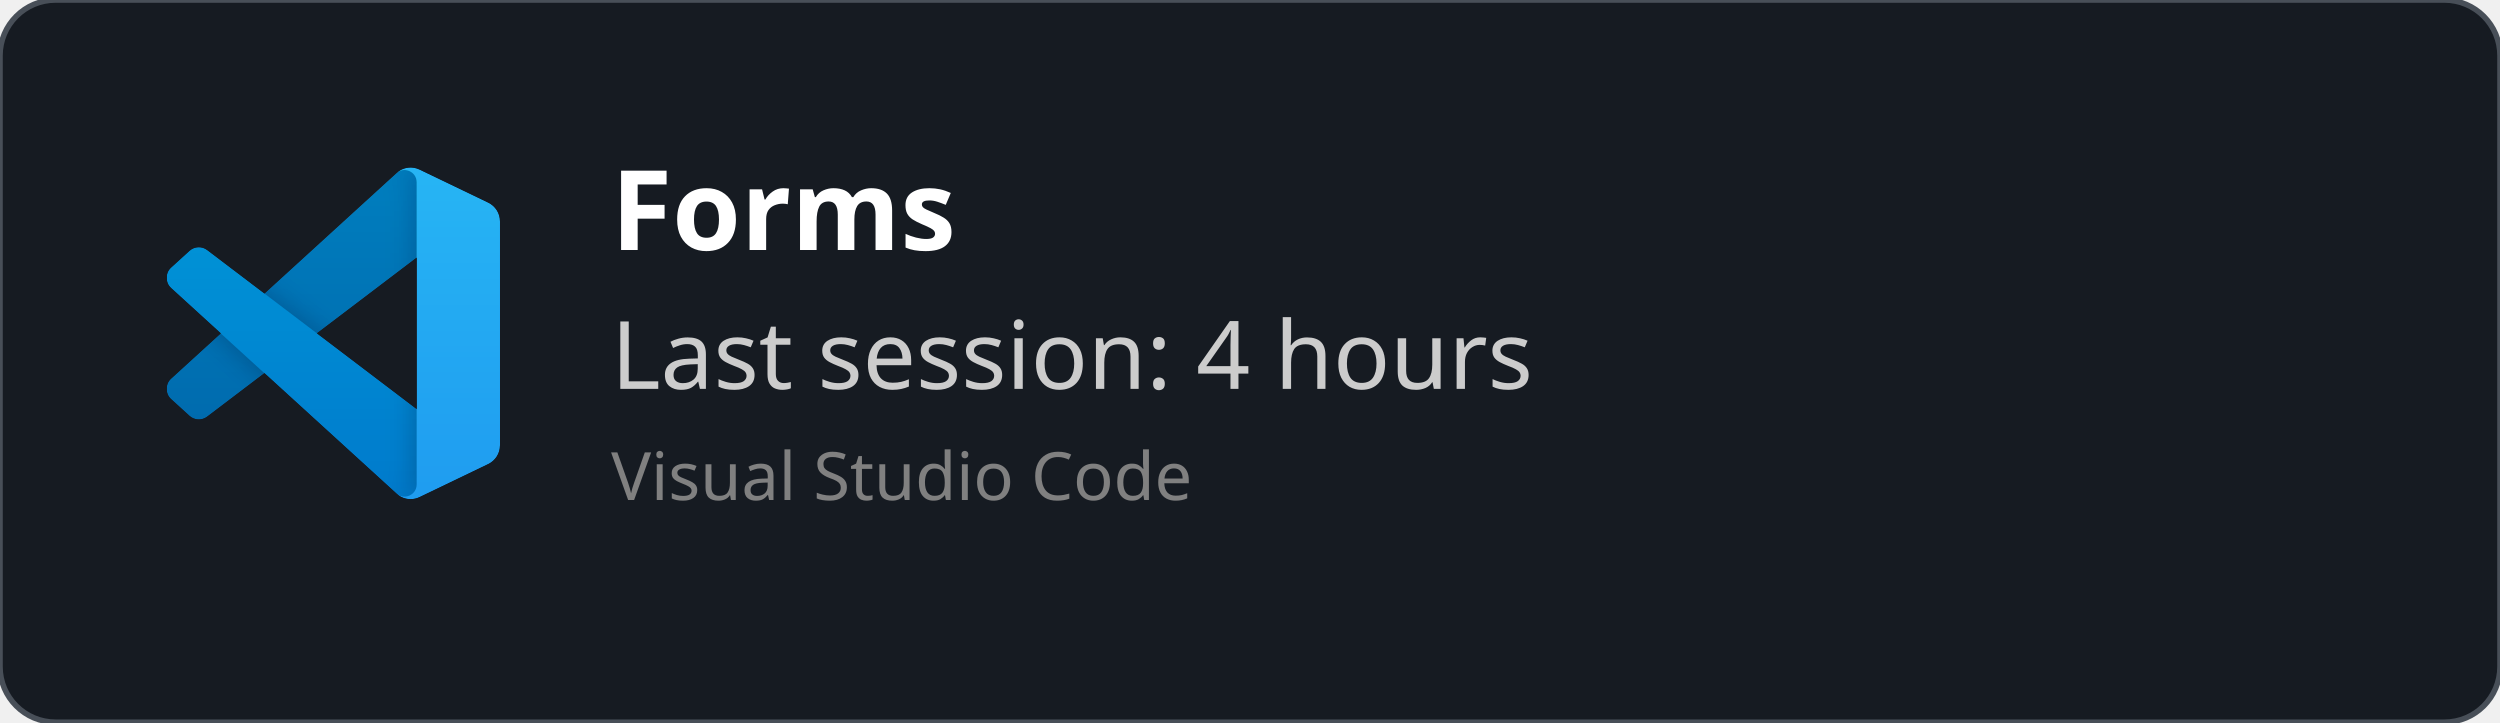
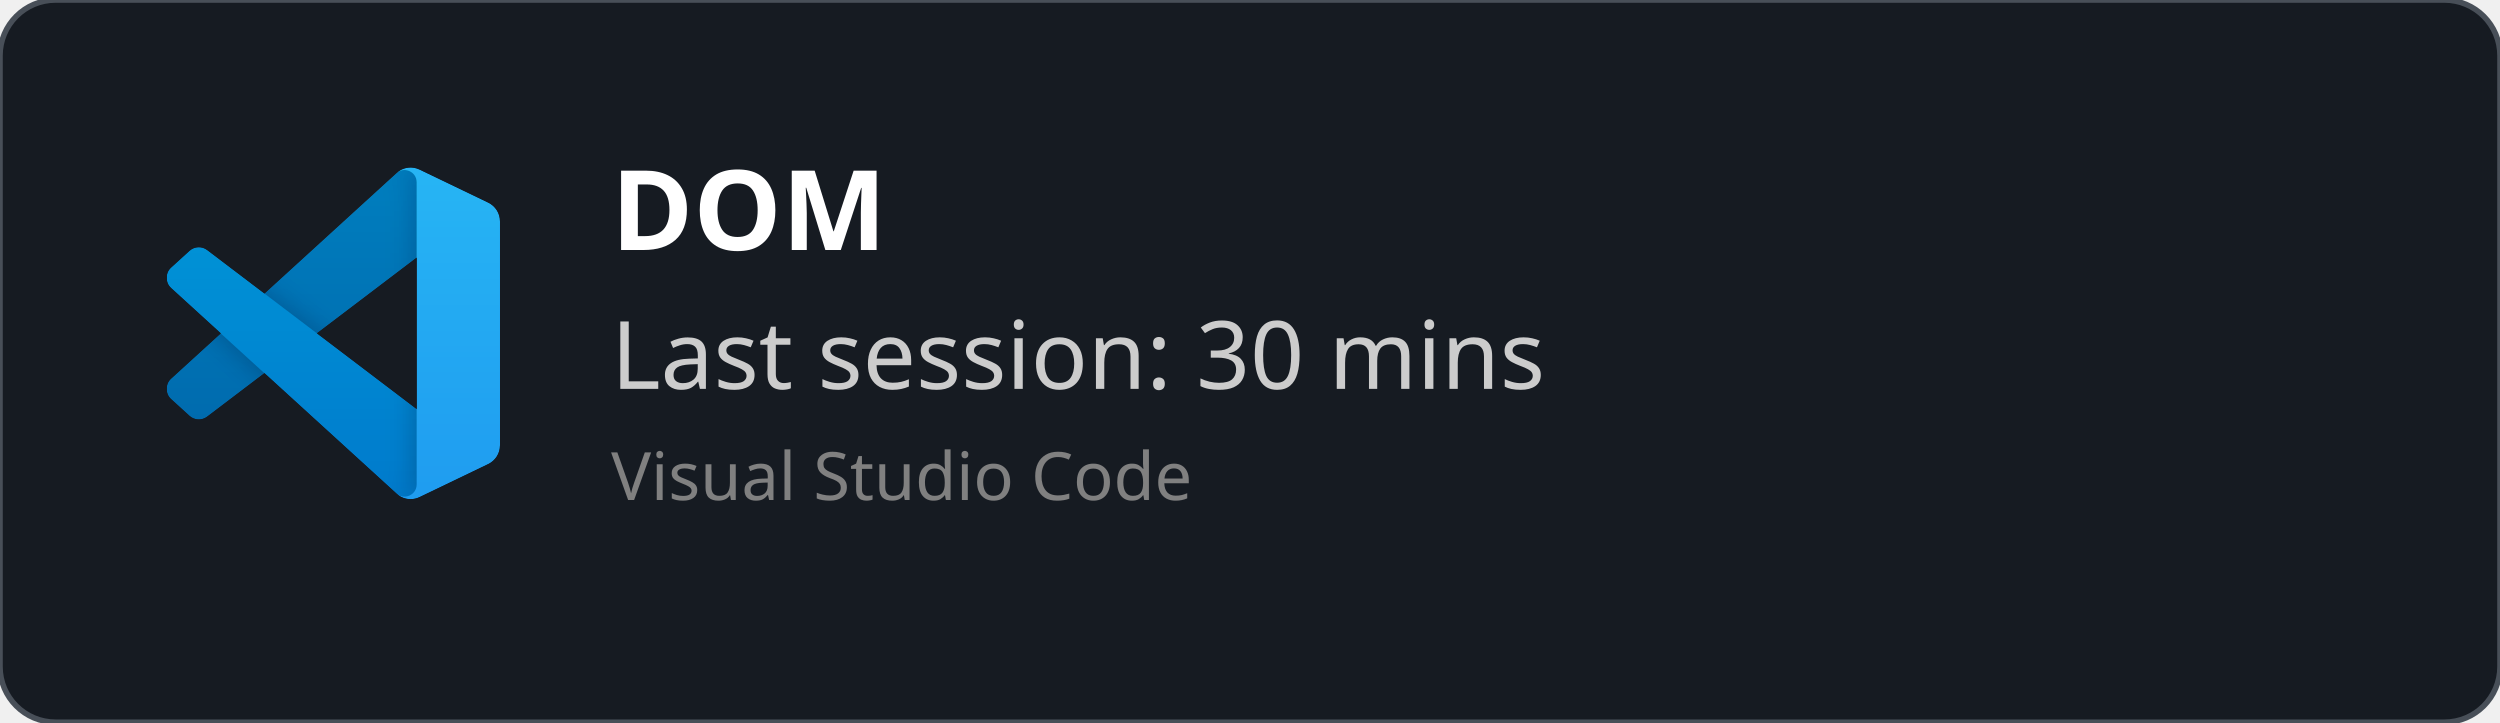
<svg xmlns="http://www.w3.org/2000/svg" width="450" height="130" viewBox="0 0 450 130" fill="none" role="img">
  <style>
    *{
        font-family: 'Segoe UI', Ubuntu, monospace
    }
    </style>
  <defs>
    <clipPath id="horizontalClip" x="20" y="20" width="500" height="200">
      <rect x="90" y="20" width="300" height="50" />
    </clipPath>
  </defs>
  <rect width="450" height="130" fill="rgba(22,27,34)" stroke="#484f58" stroke-width="1" fill-opacity="1" stroke-opacity="1" x="0" y="0" rx="10px" ry="10px">
    </rect>
  <svg width="60" height="60" x="30" y="30" viewBox="0 0 100 100" fill="none" id="vscode">
    <mask id="mask0" mask-type="alpha" maskUnits="userSpaceOnUse" x="0" y="0" width="100" height="100">
      <path fill-rule="evenodd" clip-rule="evenodd" d="M70.912 99.317C72.487 99.931 74.283 99.891 75.873 99.126L96.461 89.22C98.624 88.179 100 85.989 100 83.587V16.413C100 14.011 98.624 11.822 96.461 10.781L75.873 0.874C73.786 -0.13 71.345 0.116 69.513 1.447C69.252 1.637 69.003 1.849 68.769 2.083L29.355 38.041L12.187 25.01C10.589 23.797 8.354 23.896 6.869 25.246L1.363 30.255C-0.453 31.906 -0.455 34.763 1.359 36.417L16.247 50L1.359 63.583C-0.455 65.237 -0.453 68.094 1.363 69.745L6.869 74.754C8.354 76.104 10.589 76.204 12.187 74.99L29.355 61.959L68.769 97.917C69.392 98.541 70.125 99.01 70.912 99.317ZM75.015 27.299L45.109 50L75.015 72.701V27.299Z" fill="white" />
    </mask>
    <g mask="url(#mask0)">
      <path d="M96.461 10.796L75.857 0.876C73.472 -0.273 70.622 0.212 68.75 2.083L1.299 63.583C-0.516 65.237 -0.514 68.094 1.303 69.745L6.813 74.754C8.298 76.104 10.535 76.204 12.134 74.99L93.361 13.37C96.086 11.303 100 13.246 100 16.667V16.427C100 14.027 98.625 11.838 96.461 10.796Z" fill="#0065A9" />
      <g filter="url(#filter0_d)">
        <path d="M96.461 89.204L75.857 99.124C73.472 100.273 70.622 99.788 68.75 97.917L1.299 36.417C-0.516 34.763 -0.514 31.906 1.303 30.255L6.813 25.246C8.298 23.896 10.535 23.796 12.134 25.009L93.361 86.63C96.086 88.697 100 86.754 100 83.333V83.573C100 85.974 98.625 88.162 96.461 89.204Z" fill="#007ACC" />
      </g>
      <g filter="url(#filter1_d)">
        <path d="M75.858 99.126C73.472 100.274 70.622 99.788 68.75 97.917C71.056 100.223 75 98.59 75 95.328V4.672C75 1.41 71.056 -0.223 68.75 2.083C70.622 0.211 73.472 -0.274 75.858 0.874L96.459 10.781C98.623 11.822 100 14.011 100 16.413V83.587C100 85.989 98.623 88.179 96.459 89.22L75.858 99.126Z" fill="#1F9CF0" />
      </g>
      <g style="mix-blend-mode:overlay" opacity="0.25">
        <path fill-rule="evenodd" clip-rule="evenodd" d="M70.851 99.317C72.426 99.931 74.222 99.891 75.812 99.126L96.4 89.22C98.563 88.179 99.939 85.989 99.939 83.587V16.413C99.939 14.011 98.564 11.822 96.4 10.781L75.812 0.874C73.725 -0.13 71.284 0.116 69.453 1.447C69.191 1.637 68.942 1.849 68.708 2.083L29.294 38.041L12.126 25.01C10.528 23.796 8.293 23.896 6.809 25.246L1.302 30.255C-0.513 31.906 -0.515 34.763 1.298 36.417L16.186 50L1.298 63.583C-0.515 65.237 -0.513 68.094 1.302 69.745L6.809 74.754C8.293 76.104 10.528 76.204 12.126 74.99L29.294 61.959L68.708 97.917C69.332 98.54 70.064 99.01 70.851 99.317ZM74.954 27.299L45.048 50L74.954 72.701V27.299Z" fill="url(#paint0_linear)" />
      </g>
    </g>
    <defs>
      <filter id="filter0_d" x="-8.394" y="15.829" width="116.727" height="92.246" filterUnits="userSpaceOnUse" color-interpolation-filters="sRGB">
        <feFlood flood-opacity="0" result="BackgroundImageFix" />
        <feColorMatrix in="SourceAlpha" type="matrix" values="0 0 0 0 0 0 0 0 0 0 0 0 0 0 0 0 0 0 127 0" />
        <feOffset />
        <feGaussianBlur stdDeviation="4.167" />
        <feColorMatrix type="matrix" values="0 0 0 0 0 0 0 0 0 0 0 0 0 0 0 0 0 0 0.25 0" />
        <feBlend mode="overlay" in2="BackgroundImageFix" result="effect1_dropShadow" />
        <feBlend mode="normal" in="SourceGraphic" in2="effect1_dropShadow" result="shape" />
      </filter>
      <filter id="filter1_d" x="60.417" y="-8.076" width="47.917" height="116.151" filterUnits="userSpaceOnUse" color-interpolation-filters="sRGB">
        <feFlood flood-opacity="0" result="BackgroundImageFix" />
        <feColorMatrix in="SourceAlpha" type="matrix" values="0 0 0 0 0 0 0 0 0 0 0 0 0 0 0 0 0 0 127 0" />
        <feOffset />
        <feGaussianBlur stdDeviation="4.167" />
        <feColorMatrix type="matrix" values="0 0 0 0 0 0 0 0 0 0 0 0 0 0 0 0 0 0 0.25 0" />
        <feBlend mode="overlay" in2="BackgroundImageFix" result="effect1_dropShadow" />
        <feBlend mode="normal" in="SourceGraphic" in2="effect1_dropShadow" result="shape" />
      </filter>
      <linearGradient id="paint0_linear" x1="49.939" y1="0.258" x2="49.939" y2="99.742" gradientUnits="userSpaceOnUse">
        <stop stop-color="white" />
        <stop offset="1" stop-color="white" stop-opacity="0" />
      </linearGradient>
    </defs>
  </svg>
  <text x="110" y="45" font-size="20" clip-path="url(#horizontalClip)" font-weight="bold" font-family="Ubuntu" fill="white">
-     Forms
+     DOM
    </text>
  <text x="110" y="70" font-size="17px" font-family="Ubuntu" fill="#ccc">
-     Last session: 4 hours
+     Last session: 30 mins
    </text>
  <text x="110" y="90" font-size="12px" font-family="Ubuntu" fill="grey">
    Visual Studio Code
    </text>
</svg>
